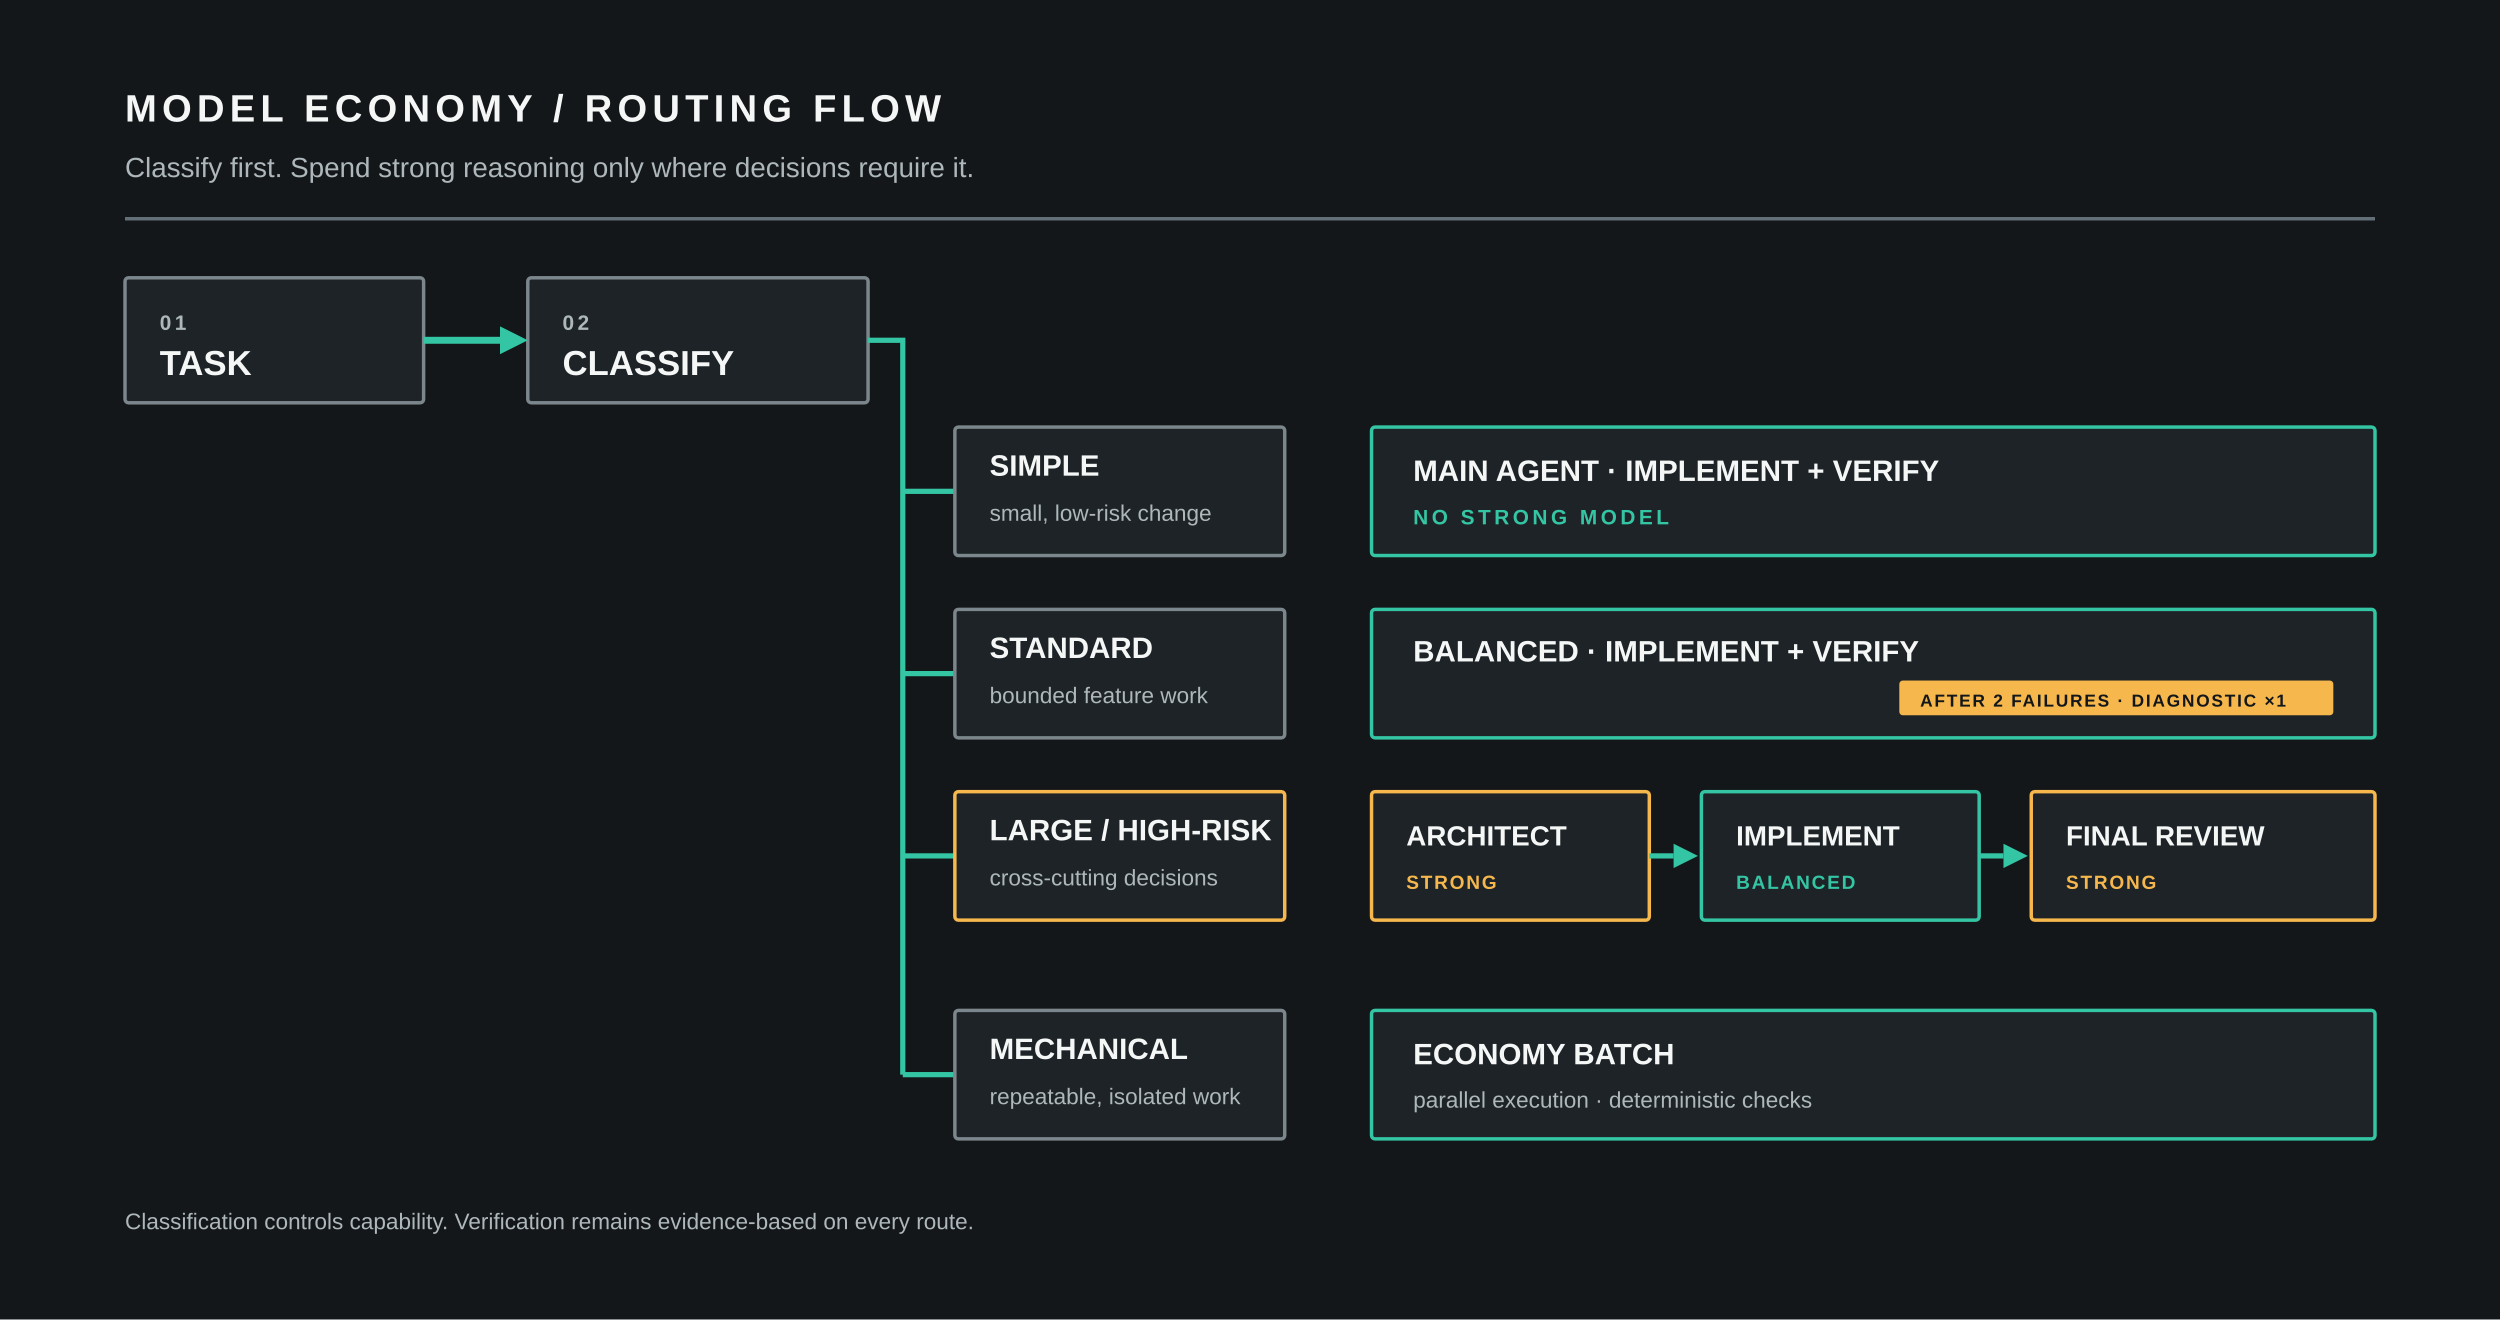
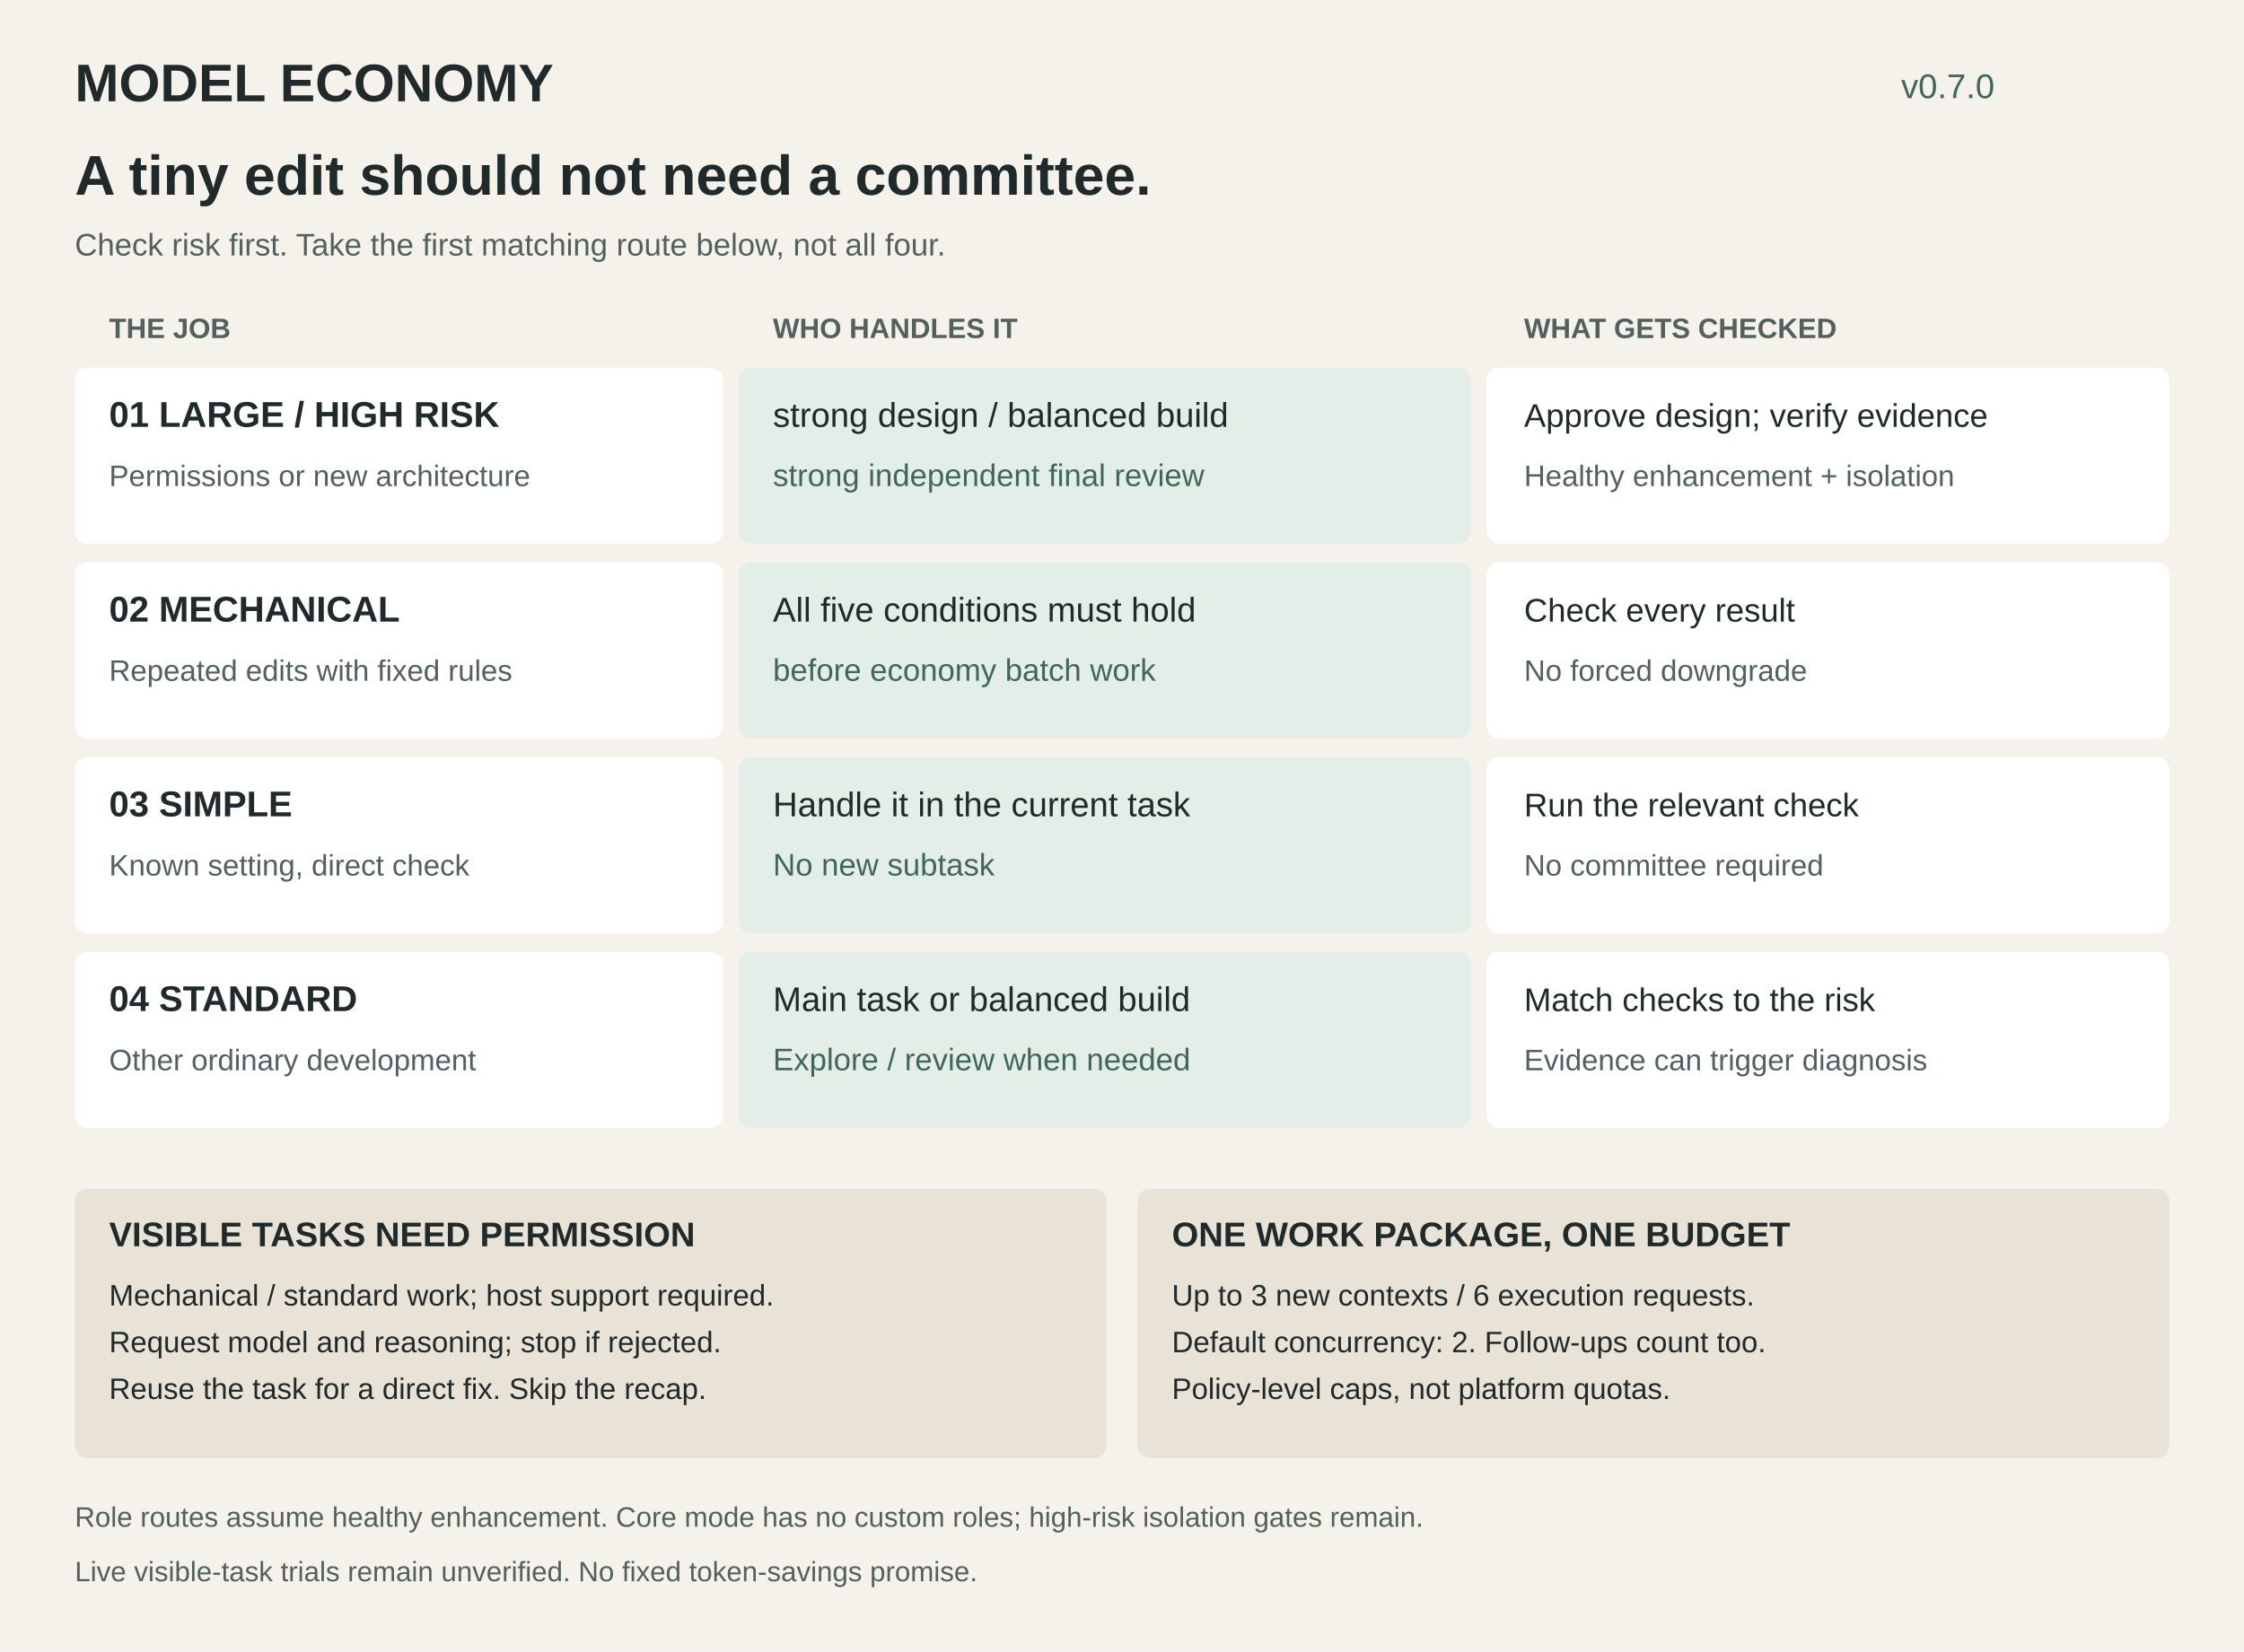
- <svg xmlns="http://www.w3.org/2000/svg" width="1440" height="760" viewBox="0 0 1440 760" role="img" aria-labelledby="title description">
-   <rect width="1440" height="760" fill="#141719" />
-   <g font-family="Arial, Helvetica, sans-serif">
-     <text x="72" y="70" fill="#F5F7F7" font-size="22" font-weight="700" letter-spacing="3">MODEL ECONOMY / ROUTING FLOW</text>
-     <text x="72" y="102" fill="#AEB8BC" font-size="16">Classify first. Spend strong reasoning only where decisions require it.</text>
-     <path d="M72 126H1368" fill="none" stroke="#647077" stroke-width="2" />
-     <g fill="#1D2326" stroke="#7B878C" stroke-width="2">
-       <rect id="task-card" x="72" y="160" width="172" height="72" rx="2" />
-       <rect id="classify-card" x="304" y="160" width="196" height="72" rx="2" />
+ <svg xmlns="http://www.w3.org/2000/svg" width="1440" height="1060" viewBox="0 0 1440 1060" role="img" aria-labelledby="title desc">
+   <rect width="1440" height="1060" fill="#f5f2eb" />
+   <g font-family="Arial, PingFang SC, Microsoft YaHei, sans-serif">
+     <text x="48" y="65" font-size="34" fill="#202a2a" font-weight="700">MODEL ECONOMY</text>
+     <text x="1220" y="63" font-size="22" fill="#41675d" font-weight="400">v0.7.0</text>
+     <text x="48" y="125" font-size="36" fill="#202a2a" font-weight="700">A tiny edit should not need a committee.</text>
+     <text x="48" y="164" font-size="20" fill="#52615e" font-weight="400">Check risk first. Take the first matching route below, not all four.</text>
+     <text x="70" y="217" font-size="18" fill="#52615e" font-weight="700">THE JOB</text>
+     <text x="496" y="217" font-size="18" fill="#52615e" font-weight="700">WHO HANDLES IT</text>
+     <text x="978" y="217" font-size="18" fill="#52615e" font-weight="700">WHAT GETS CHECKED</text>
+     <g data-route="large-high-risk">
+       <rect id="large-high-risk-0" x="48" y="236" width="416" height="113" rx="8" fill="#ffffff" />
+       <rect id="large-high-risk-1" x="474" y="236" width="470" height="113" rx="8" fill="#e4eee8" />
+       <rect id="large-high-risk-2" x="954" y="236" width="438" height="113" rx="8" fill="#ffffff" />
+       <text x="70" y="274" font-size="23" fill="#202a2a" font-weight="700" data-fit="large-high-risk-0">01  LARGE / HIGH RISK</text>
+       <text x="70" y="312" font-size="19" fill="#52615e" font-weight="400" data-fit="large-high-risk-0">Permissions or new architecture</text>
+       <text x="496" y="274" font-size="22" fill="#202a2a" font-weight="400" data-fit="large-high-risk-1">strong design / balanced build</text>
+       <text x="496" y="312" font-size="20" fill="#41675d" font-weight="400" data-fit="large-high-risk-1">strong independent final review</text>
+       <text x="978" y="274" font-size="21" fill="#202a2a" font-weight="400" data-fit="large-high-risk-2">Approve design; verify evidence</text>
+       <text x="978" y="312" font-size="19" fill="#52615e" font-weight="400" data-fit="large-high-risk-2">Healthy enhancement + isolation</text>
    </g>
-     <text x="92" y="190" fill="#AEB8BC" font-size="12" font-weight="700" letter-spacing="2">01</text>
-     <text x="92" y="216" fill="#F5F7F7" font-size="20" font-weight="700">TASK</text>
-     <text x="324" y="190" fill="#AEB8BC" font-size="12" font-weight="700" letter-spacing="2">02</text>
-     <text x="324" y="216" fill="#F5F7F7" font-size="20" font-weight="700">CLASSIFY</text>
-     <path d="M244 196H288" fill="none" stroke="#34C6A4" stroke-width="4" />
-     <path d="M288 188L304 196L288 204Z" fill="#34C6A4" />
-     <path d="M500 196H520V619" fill="none" stroke="#34C6A4" stroke-width="3" />
+     <g data-route="mechanical">
+       <rect id="mechanical-0" x="48" y="361" width="416" height="113" rx="8" fill="#ffffff" />
+       <rect id="mechanical-1" x="474" y="361" width="470" height="113" rx="8" fill="#e4eee8" />
+       <rect id="mechanical-2" x="954" y="361" width="438" height="113" rx="8" fill="#ffffff" />
+       <text x="70" y="399" font-size="23" fill="#202a2a" font-weight="700" data-fit="mechanical-0">02  MECHANICAL</text>
+       <text x="70" y="437" font-size="19" fill="#52615e" font-weight="400" data-fit="mechanical-0">Repeated edits with fixed rules</text>
+       <text x="496" y="399" font-size="22" fill="#202a2a" font-weight="400" data-fit="mechanical-1">All five conditions must hold</text>
+       <text x="496" y="437" font-size="20" fill="#41675d" font-weight="400" data-fit="mechanical-1">before economy batch work</text>
+       <text x="978" y="399" font-size="21" fill="#202a2a" font-weight="400" data-fit="mechanical-2">Check every result</text>
+       <text x="978" y="437" font-size="19" fill="#52615e" font-weight="400" data-fit="mechanical-2">No forced downgrade</text>
+     </g>
    <g data-route="simple">
-       <path d="M520 283H550" fill="none" stroke="#34C6A4" stroke-width="3" />
-       <rect id="simple-route" x="550" y="246" width="190" height="74" rx="2" fill="#1D2326" stroke="#7B878C" stroke-width="2" />
-       <text x="570" y="274" fill="#F5F7F7" font-size="17" font-weight="700">SIMPLE</text>
-       <text x="570" y="300" fill="#AEB8BC" font-size="13">small, low-risk change</text>
-       <rect id="simple-result" x="790" y="246" width="578" height="74" rx="2" fill="#1D2326" stroke="#34C6A4" stroke-width="2" />
-       <text x="814" y="277" fill="#F5F7F7" font-size="17" font-weight="700">MAIN AGENT · IMPLEMENT + VERIFY</text>
-       <text x="814" y="302" fill="#34C6A4" font-size="12" font-weight="700" letter-spacing="2">NO STRONG MODEL</text>
+       <rect id="simple-0" x="48" y="486" width="416" height="113" rx="8" fill="#ffffff" />
+       <rect id="simple-1" x="474" y="486" width="470" height="113" rx="8" fill="#e4eee8" />
+       <rect id="simple-2" x="954" y="486" width="438" height="113" rx="8" fill="#ffffff" />
+       <text x="70" y="524" font-size="23" fill="#202a2a" font-weight="700" data-fit="simple-0">03  SIMPLE</text>
+       <text x="70" y="562" font-size="19" fill="#52615e" font-weight="400" data-fit="simple-0">Known setting, direct check</text>
+       <text x="496" y="524" font-size="22" fill="#202a2a" font-weight="400" data-fit="simple-1">Handle it in the current task</text>
+       <text x="496" y="562" font-size="20" fill="#41675d" font-weight="400" data-fit="simple-1">No new subtask</text>
+       <text x="978" y="524" font-size="21" fill="#202a2a" font-weight="400" data-fit="simple-2">Run the relevant check</text>
+       <text x="978" y="562" font-size="19" fill="#52615e" font-weight="400" data-fit="simple-2">No committee required</text>
    </g>
    <g data-route="standard">
-       <path d="M520 388H550" fill="none" stroke="#34C6A4" stroke-width="3" />
-       <rect id="standard-route" x="550" y="351" width="190" height="74" rx="2" fill="#1D2326" stroke="#7B878C" stroke-width="2" />
-       <text x="570" y="379" fill="#F5F7F7" font-size="17" font-weight="700">STANDARD</text>
-       <text x="570" y="405" fill="#AEB8BC" font-size="13">bounded feature work</text>
-       <rect id="standard-result" x="790" y="351" width="578" height="74" rx="2" fill="#1D2326" stroke="#34C6A4" stroke-width="2" />
-       <text x="814" y="381" fill="#F5F7F7" font-size="17" font-weight="700">BALANCED · IMPLEMENT + VERIFY</text>
-       <rect x="1094" y="392" width="250" height="20" rx="2" fill="#F6B74D" />
-       <text x="1106" y="407" fill="#141719" font-size="10" font-weight="700" letter-spacing="1">AFTER 2 FAILURES · DIAGNOSTIC ×1</text>
+       <rect id="standard-0" x="48" y="611" width="416" height="113" rx="8" fill="#ffffff" />
+       <rect id="standard-1" x="474" y="611" width="470" height="113" rx="8" fill="#e4eee8" />
+       <rect id="standard-2" x="954" y="611" width="438" height="113" rx="8" fill="#ffffff" />
+       <text x="70" y="649" font-size="23" fill="#202a2a" font-weight="700" data-fit="standard-0">04  STANDARD</text>
+       <text x="70" y="687" font-size="19" fill="#52615e" font-weight="400" data-fit="standard-0">Other ordinary development</text>
+       <text x="496" y="649" font-size="22" fill="#202a2a" font-weight="400" data-fit="standard-1">Main task or balanced build</text>
+       <text x="496" y="687" font-size="20" fill="#41675d" font-weight="400" data-fit="standard-1">Explore / review when needed</text>
+       <text x="978" y="649" font-size="21" fill="#202a2a" font-weight="400" data-fit="standard-2">Match checks to the risk</text>
+       <text x="978" y="687" font-size="19" fill="#52615e" font-weight="400" data-fit="standard-2">Evidence can trigger diagnosis</text>
    </g>
-     <g data-route="large-high-risk">
-       <path d="M520 493H550" fill="none" stroke="#34C6A4" stroke-width="3" />
-       <rect id="large-route" x="550" y="456" width="190" height="74" rx="2" fill="#1D2326" stroke="#F6B74D" stroke-width="2" />
-       <text x="570" y="484" fill="#F5F7F7" font-size="17" font-weight="700">LARGE / HIGH-RISK</text>
-       <text x="570" y="510" fill="#AEB8BC" font-size="13">cross-cutting decisions</text>
-       <rect id="architect-card" x="790" y="456" width="160" height="74" rx="2" fill="#1D2326" stroke="#F6B74D" stroke-width="2" />
-       <text data-fit="architect-card" x="810" y="487" fill="#F5F7F7" font-size="16" font-weight="700">ARCHITECT</text>
-       <text x="810" y="512" fill="#F6B74D" font-size="11" font-weight="700" letter-spacing="1">STRONG</text>
-       <rect id="implement-card" x="980" y="456" width="160" height="74" rx="2" fill="#1D2326" stroke="#34C6A4" stroke-width="2" />
-       <text data-fit="implement-card" x="1000" y="487" fill="#F5F7F7" font-size="16" font-weight="700">IMPLEMENT</text>
-       <text x="1000" y="512" fill="#34C6A4" font-size="11" font-weight="700" letter-spacing="1">BALANCED</text>
-       <rect id="review-card" x="1170" y="456" width="198" height="74" rx="2" fill="#1D2326" stroke="#F6B74D" stroke-width="2" />
-       <text data-fit="review-card" x="1190" y="487" fill="#F5F7F7" font-size="16" font-weight="700">FINAL REVIEW</text>
-       <text x="1190" y="512" fill="#F6B74D" font-size="11" font-weight="700" letter-spacing="1">STRONG</text>
-       <path d="M950 493H964M1140 493H1154" fill="none" stroke="#34C6A4" stroke-width="3" />
-       <path d="M964 486L978 493L964 500ZM1154 486L1168 493L1154 500Z" fill="#34C6A4" />
-     </g>
-     <g data-route="mechanical">
-       <path d="M520 619H550" fill="none" stroke="#34C6A4" stroke-width="3" />
-       <rect id="mechanical-route" x="550" y="582" width="190" height="74" rx="2" fill="#1D2326" stroke="#7B878C" stroke-width="2" />
-       <text x="570" y="610" fill="#F5F7F7" font-size="17" font-weight="700">MECHANICAL</text>
-       <text x="570" y="636" fill="#AEB8BC" font-size="13">repeatable, isolated work</text>
-       <rect id="mechanical-result" x="790" y="582" width="578" height="74" rx="2" fill="#1D2326" stroke="#34C6A4" stroke-width="2" />
-       <text x="814" y="613" fill="#F5F7F7" font-size="17" font-weight="700">ECONOMY BATCH</text>
-       <text x="814" y="638" fill="#AEB8BC" font-size="13">parallel execution · deterministic checks</text>
-     </g>
-     <text x="72" y="708" fill="#AEB8BC" font-size="13">Classification controls capability. Verification remains evidence-based on every route.</text>
+     <rect id="left" x="48" y="763" width="662" height="173" rx="8" fill="#e9e3d7" />
+     <text x="70" y="800" font-size="22" fill="#202a2a" font-weight="700" data-fit="left">VISIBLE TASKS NEED PERMISSION</text>
+     <text x="70" y="838" font-size="19" fill="#202a2a" font-weight="400" data-fit="left">Mechanical / standard work; host support required.</text>
+     <text x="70" y="868" font-size="19" fill="#202a2a" font-weight="400" data-fit="left">Request model and reasoning; stop if rejected.</text>
+     <text x="70" y="898" font-size="19" fill="#202a2a" font-weight="400" data-fit="left">Reuse the task for a direct fix. Skip the recap.</text>
+     <rect id="right" x="730" y="763" width="662" height="173" rx="8" fill="#e9e3d7" />
+     <text x="752" y="800" font-size="22" fill="#202a2a" font-weight="700" data-fit="right">ONE WORK PACKAGE, ONE BUDGET</text>
+     <text x="752" y="838" font-size="19" fill="#202a2a" font-weight="400" data-fit="right">Up to 3 new contexts / 6 execution requests.</text>
+     <text x="752" y="868" font-size="19" fill="#202a2a" font-weight="400" data-fit="right">Default concurrency: 2. Follow-ups count too.</text>
+     <text x="752" y="898" font-size="19" fill="#202a2a" font-weight="400" data-fit="right">Policy-level caps, not platform quotas.</text>
+     <text x="48" y="980" font-size="18" fill="#52615e" font-weight="400">Role routes assume healthy enhancement. Core mode has no custom roles; high-risk isolation gates remain.</text>
+     <text x="48" y="1015" font-size="18" fill="#52615e" font-weight="400">Live visible-task trials remain unverified. No fixed token-savings promise.</text>
  </g>
</svg>
